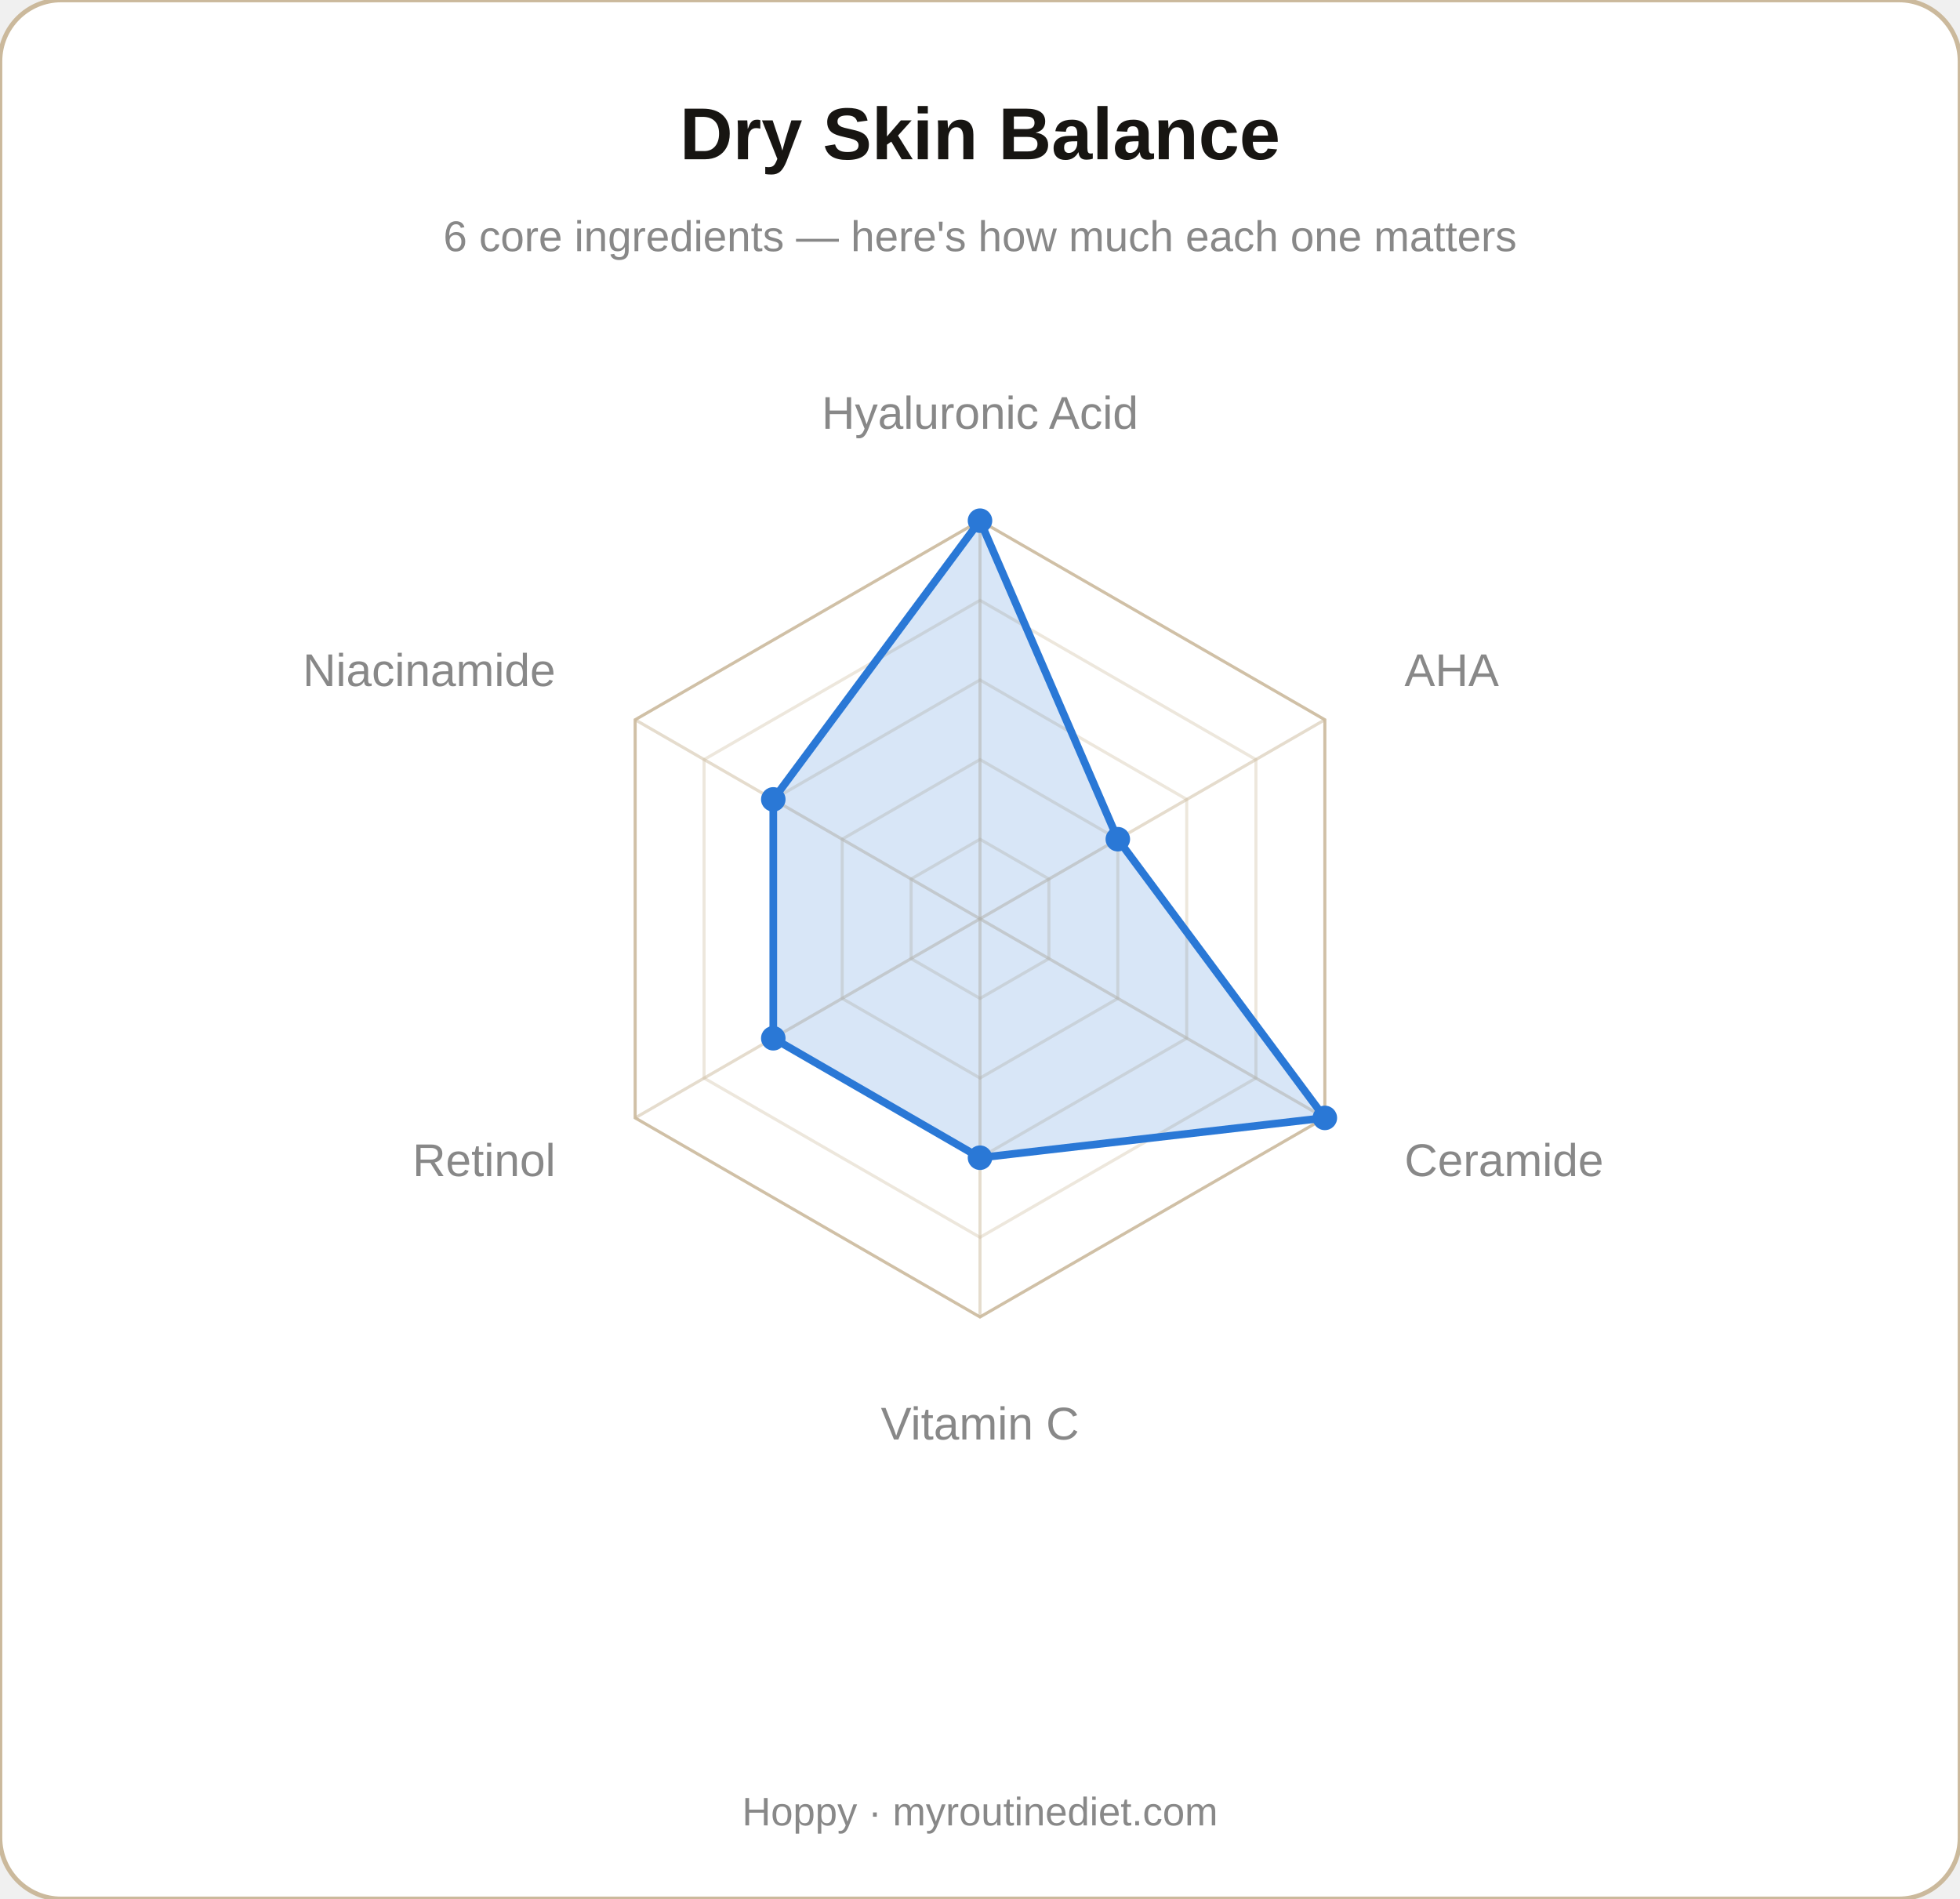
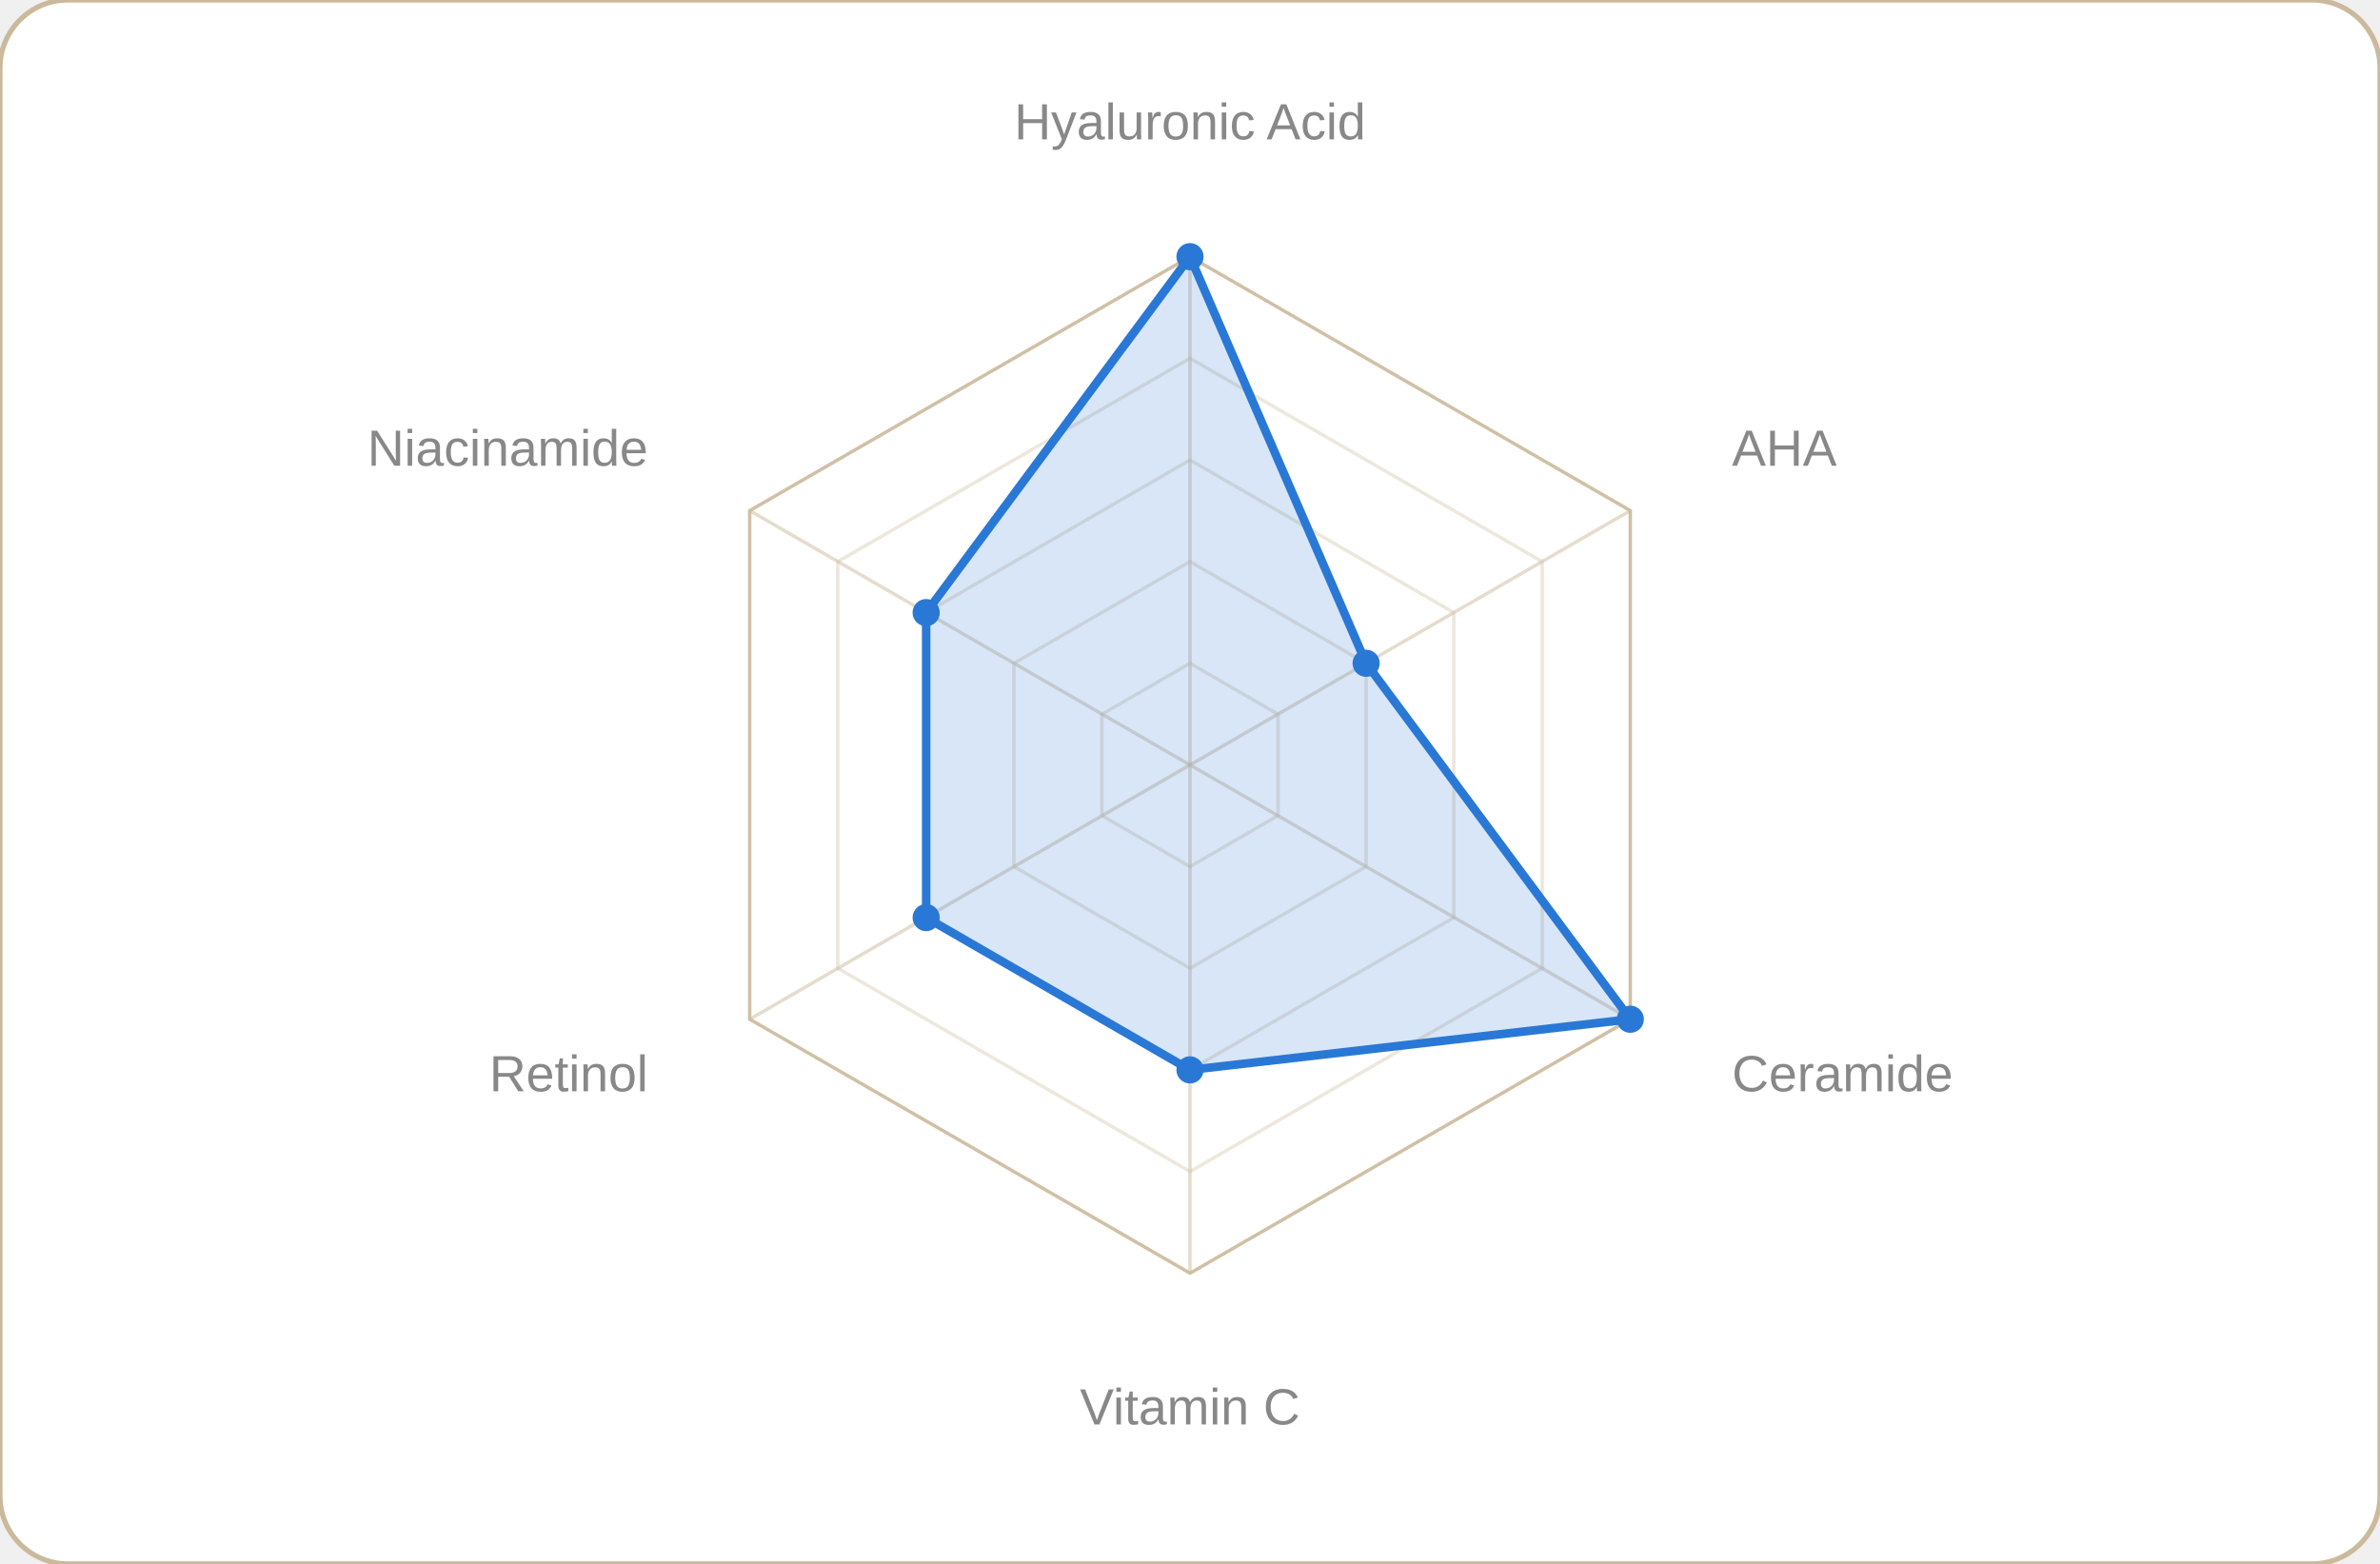
- <svg xmlns="http://www.w3.org/2000/svg" width="640" height="620" viewBox="0 0 640 620">
-   <rect width="640" height="620" rx="20" fill="#FFFFFF" stroke="#CBB99C" stroke-width="1.5" />
-   <text x="320" y="52" text-anchor="middle" font-size="24" font-weight="800" font-family="-apple-system, 'Helvetica Neue', Arial, sans-serif" fill="#171512">Dry Skin Balance</text>
-   <text x="320" y="82" text-anchor="middle" font-size="14" font-family="-apple-system, 'Helvetica Neue', Arial, sans-serif" fill="#888888">6 core ingredients — here's how much each one matters</text>
-   <polygon points="320.0,274.0 342.5,287.0 342.5,313.0 320.0,326.0 297.5,313.0 297.5,287.0" fill="none" stroke="#CBB99C" stroke-width="1" opacity="0.35" />
-   <polygon points="320.0,248.0 365.0,274.0 365.0,326.0 320.0,352.0 275.0,326.0 275.0,274.0" fill="none" stroke="#CBB99C" stroke-width="1" opacity="0.35" />
-   <polygon points="320.0,222.0 387.5,261.0 387.5,339.0 320.0,378.0 252.5,339.0 252.5,261.0" fill="none" stroke="#CBB99C" stroke-width="1" opacity="0.35" />
-   <polygon points="320.0,196.0 410.1,248.0 410.1,352.0 320.0,404.0 229.9,352.0 229.9,248.0" fill="none" stroke="#CBB99C" stroke-width="1" opacity="0.35" />
-   <polygon points="320.0,170.0 432.6,235.0 432.6,365.0 320.0,430.0 207.4,365.0 207.4,235.0" fill="none" stroke="#CBB99C" stroke-width="1" opacity="0.9" />
-   <line x1="320" y1="300" x2="320.0" y2="170.0" stroke="#CBB99C" stroke-width="1" opacity="0.5" />
-   <line x1="320" y1="300" x2="432.6" y2="235.0" stroke="#CBB99C" stroke-width="1" opacity="0.5" />
-   <line x1="320" y1="300" x2="432.6" y2="365.0" stroke="#CBB99C" stroke-width="1" opacity="0.5" />
-   <line x1="320" y1="300" x2="320.0" y2="430.0" stroke="#CBB99C" stroke-width="1" opacity="0.5" />
-   <line x1="320" y1="300" x2="207.4" y2="365.0" stroke="#CBB99C" stroke-width="1" opacity="0.5" />
-   <line x1="320" y1="300" x2="207.4" y2="235.0" stroke="#CBB99C" stroke-width="1" opacity="0.5" />
-   <polygon points="320.0,170.0 365.0,274.0 432.6,365.0 320.0,378.0 252.5,339.0 252.5,261.0" fill="#2a78d6" fill-opacity="0.18" stroke="#2a78d6" stroke-width="2.5" />
-   <circle cx="320.0" cy="170.0" r="4" fill="#2a78d6" />
-   <circle cx="365.0" cy="274.0" r="4" fill="#2a78d6" />
-   <circle cx="432.6" cy="365.0" r="4" fill="#2a78d6" />
-   <circle cx="320.0" cy="378.0" r="4" fill="#2a78d6" />
-   <circle cx="252.5" cy="339.0" r="4" fill="#2a78d6" />
-   <circle cx="252.5" cy="261.0" r="4" fill="#2a78d6" />
-   <text x="320.0" y="140.0" text-anchor="middle" dy="0" font-size="15" font-family="-apple-system, 'Helvetica Neue', Arial, sans-serif" fill="#888888">Hyaluronic Acid</text>
-   <text x="458.6" y="220.0" text-anchor="start" dy="4" font-size="15" font-family="-apple-system, 'Helvetica Neue', Arial, sans-serif" fill="#888888">AHA</text>
-   <text x="458.6" y="380.0" text-anchor="start" dy="4" font-size="15" font-family="-apple-system, 'Helvetica Neue', Arial, sans-serif" fill="#888888">Ceramide</text>
-   <text x="320.0" y="460.0" text-anchor="middle" dy="10" font-size="15" font-family="-apple-system, 'Helvetica Neue', Arial, sans-serif" fill="#888888">Vitamin C</text>
-   <text x="181.4" y="380.0" text-anchor="end" dy="4" font-size="15" font-family="-apple-system, 'Helvetica Neue', Arial, sans-serif" fill="#888888">Retinol</text>
-   <text x="181.4" y="220.0" text-anchor="end" dy="4" font-size="15" font-family="-apple-system, 'Helvetica Neue', Arial, sans-serif" fill="#888888">Niacinamide</text>
-   <text x="320" y="596" text-anchor="middle" font-size="13" font-family="-apple-system, 'Helvetica Neue', Arial, sans-serif" fill="#888888">Hoppy · myroutinediet.com</text>
+ <svg xmlns="http://www.w3.org/2000/svg" width="700" height="460" viewBox="0 0 700 460">
+   <rect width="700" height="460" rx="20" fill="#FFFFFF" stroke="#CBB99C" stroke-width="1.5" />
+   <polygon points="350.0,195.1 375.9,210.1 375.9,239.9 350.0,254.9 324.1,239.9 324.1,210.1" fill="none" stroke="#CBB99C" stroke-width="1" opacity="0.35" />
+   <polygon points="350.0,165.2 401.8,195.1 401.8,254.9 350.0,284.8 298.2,254.9 298.2,195.1" fill="none" stroke="#CBB99C" stroke-width="1" opacity="0.35" />
+   <polygon points="350.0,135.3 427.6,180.2 427.6,269.9 350.0,314.7 272.4,269.9 272.4,180.2" fill="none" stroke="#CBB99C" stroke-width="1" opacity="0.35" />
+   <polygon points="350.0,105.4 453.6,165.2 453.6,284.8 350.0,344.6 246.4,284.8 246.4,165.2" fill="none" stroke="#CBB99C" stroke-width="1" opacity="0.35" />
+   <polygon points="350.0,75.5 479.5,150.2 479.5,299.8 350.0,374.5 220.5,299.8 220.5,150.2" fill="none" stroke="#CBB99C" stroke-width="1" opacity="0.9" />
+   <line x1="350.0" y1="225.0" x2="350.0" y2="75.5" stroke="#CBB99C" stroke-width="1" opacity="0.5" />
+   <line x1="350.0" y1="225.0" x2="479.5" y2="150.2" stroke="#CBB99C" stroke-width="1" opacity="0.5" />
+   <line x1="350.0" y1="225.0" x2="479.5" y2="299.8" stroke="#CBB99C" stroke-width="1" opacity="0.5" />
+   <line x1="350.0" y1="225.0" x2="350.0" y2="374.5" stroke="#CBB99C" stroke-width="1" opacity="0.5" />
+   <line x1="350.0" y1="225.0" x2="220.5" y2="299.8" stroke="#CBB99C" stroke-width="1" opacity="0.5" />
+   <line x1="350.0" y1="225.0" x2="220.5" y2="150.2" stroke="#CBB99C" stroke-width="1" opacity="0.5" />
+   <polygon points="350.0,75.5 401.8,195.1 479.5,299.8 350.0,314.7 272.4,269.9 272.4,180.2" fill="#2a78d6" fill-opacity="0.18" stroke="#2a78d6" stroke-width="2.5" />
+   <circle cx="350.0" cy="75.5" r="4" fill="#2a78d6" />
+   <circle cx="401.8" cy="195.1" r="4" fill="#2a78d6" />
+   <circle cx="479.5" cy="299.8" r="4" fill="#2a78d6" />
+   <circle cx="350.0" cy="314.7" r="4" fill="#2a78d6" />
+   <circle cx="272.4" cy="269.9" r="4" fill="#2a78d6" />
+   <circle cx="272.4" cy="180.2" r="4" fill="#2a78d6" />
+   <text x="350.0" y="41.0" text-anchor="middle" dy="0" font-size="15" font-family="-apple-system, 'Helvetica Neue', Arial, sans-serif" fill="#888888">Hyaluronic Acid</text>
+   <text x="509.4" y="133.0" text-anchor="start" dy="4" font-size="15" font-family="-apple-system, 'Helvetica Neue', Arial, sans-serif" fill="#888888">AHA</text>
+   <text x="509.4" y="317.0" text-anchor="start" dy="4" font-size="15" font-family="-apple-system, 'Helvetica Neue', Arial, sans-serif" fill="#888888">Ceramide</text>
+   <text x="350.0" y="409.0" text-anchor="middle" dy="10" font-size="15" font-family="-apple-system, 'Helvetica Neue', Arial, sans-serif" fill="#888888">Vitamin C</text>
+   <text x="190.6" y="317.0" text-anchor="end" dy="4" font-size="15" font-family="-apple-system, 'Helvetica Neue', Arial, sans-serif" fill="#888888">Retinol</text>
+   <text x="190.6" y="133.0" text-anchor="end" dy="4" font-size="15" font-family="-apple-system, 'Helvetica Neue', Arial, sans-serif" fill="#888888">Niacinamide</text>
</svg>
